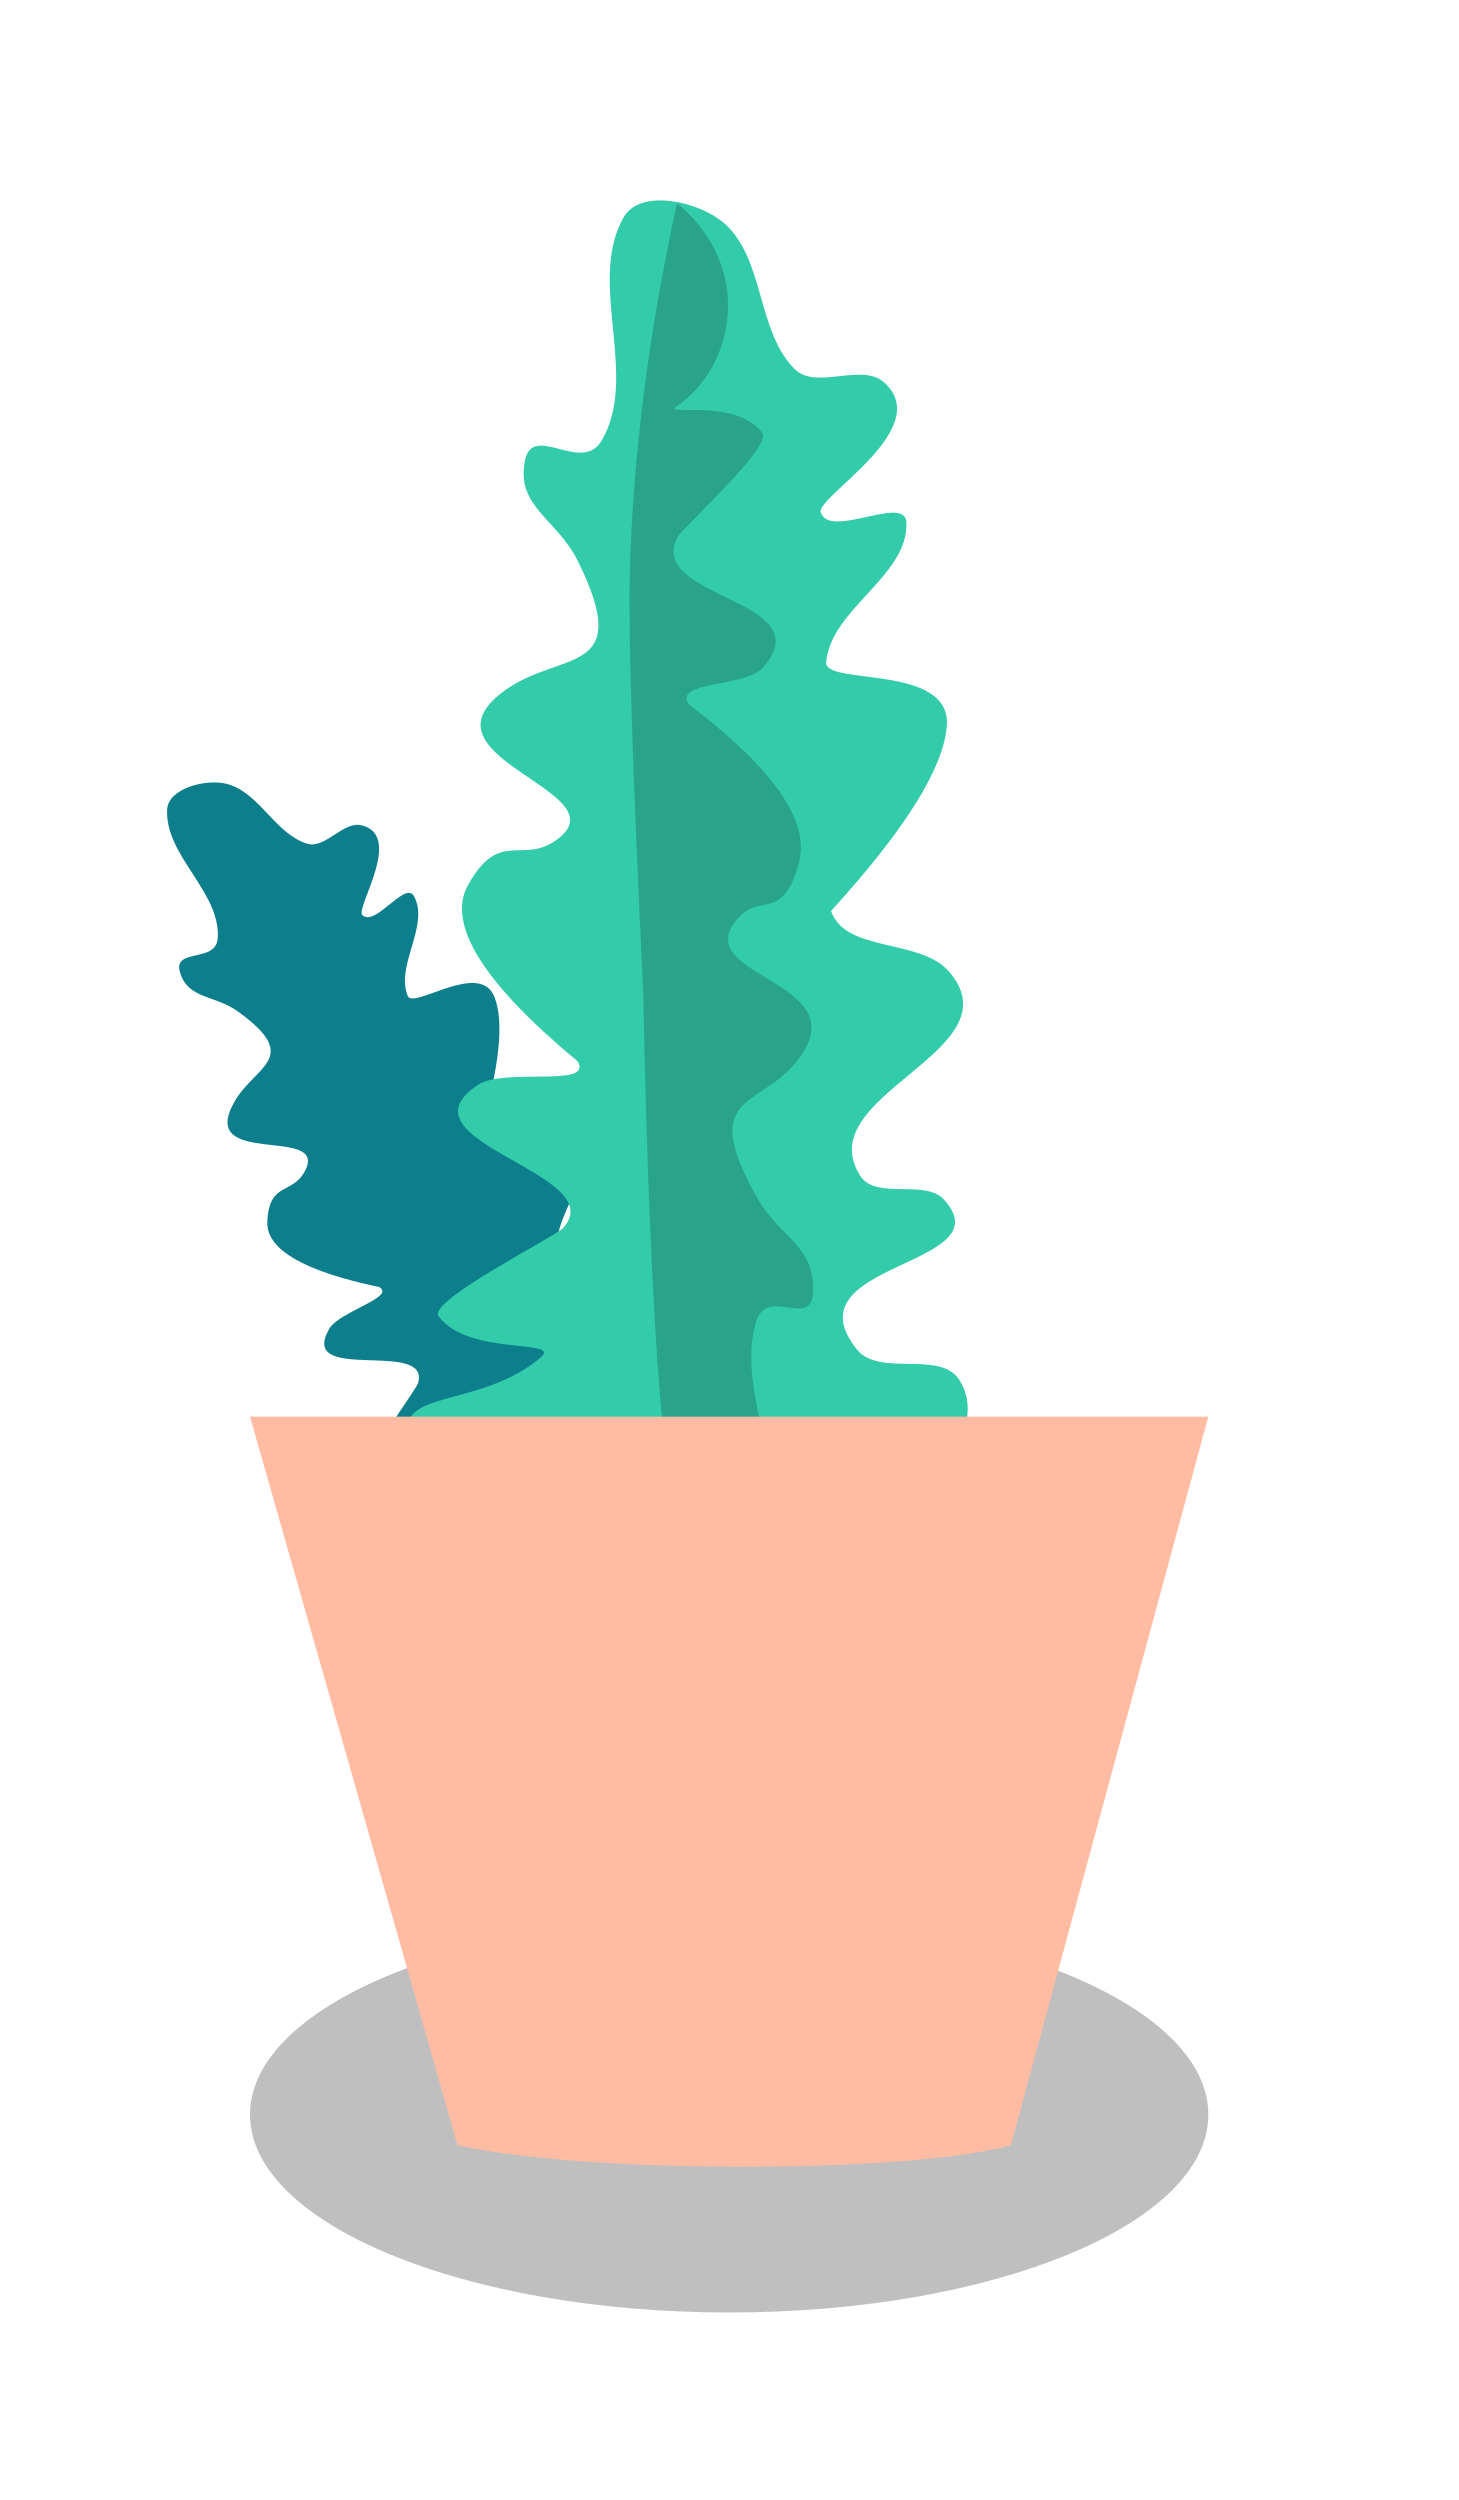
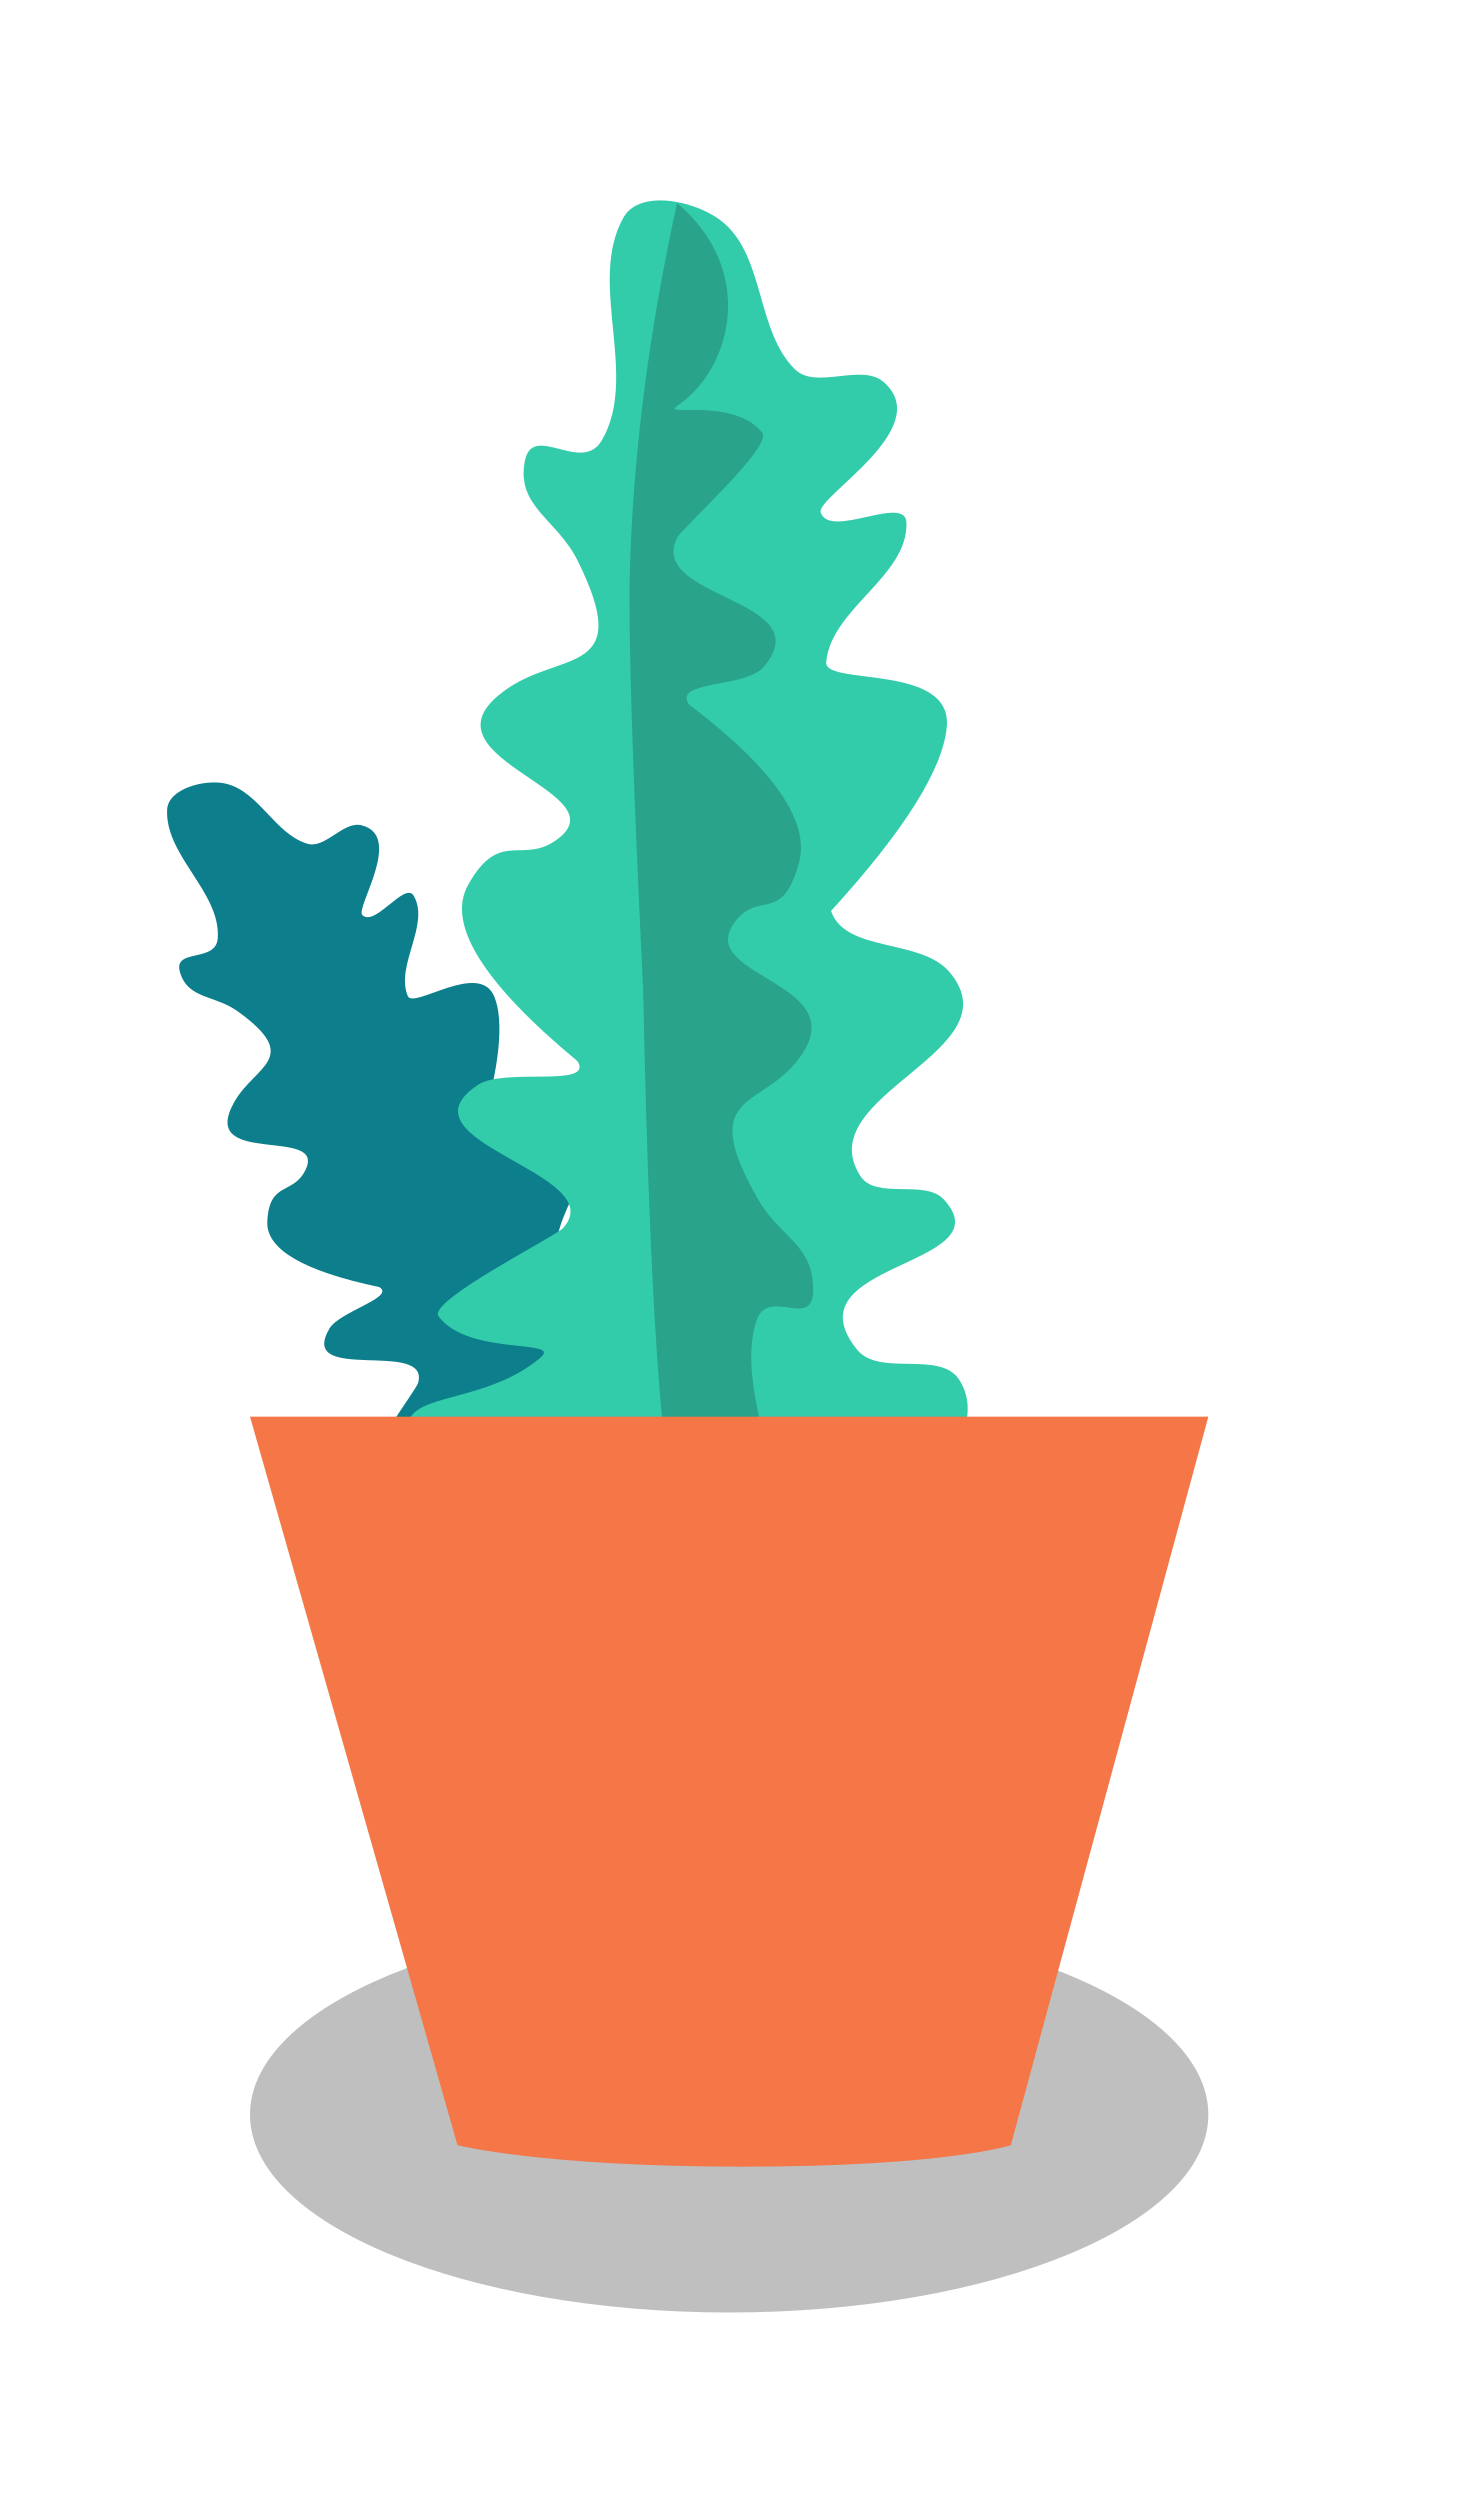
<svg xmlns="http://www.w3.org/2000/svg" width="70" height="120" viewBox="0 0 70 120">
  <g fill="none" fill-rule="evenodd">
    <path fill="#000" fill-opacity=".25" d="M58,101.5 C58,106.748 47.702,111 35,111 C22.297,111 12,106.748 12,101.5 C12,96.252 22.297,92 35,92 C47.702,92 58,96.252 58,101.5" />
    <path fill="#0D7F8C" d="M15.53,75.865 C8.417,69.887 13.075,71.878 15.607,69.406 C16.254,68.774 13.403,69.561 12.395,68.441 C12.015,68.02 15.741,65.783 15.948,65.519 C17.333,63.755 10.527,63.41 12.979,61.5 C13.735,60.911 16.527,61.298 15.948,60.543 C12.857,58.466 11.59,56.824 12.145,55.617 C12.977,53.807 13.781,54.941 14.805,53.975 C16.46,52.413 9.976,51.963 12.837,49.693 C14.407,48.448 16.651,48.983 14.62,45.744 C13.877,44.56 12.59,44.302 12.746,42.924 C12.88,41.748 14.512,43.19 15.033,42.12 C16.008,40.116 14.154,37.487 15.101,35.47 C15.528,34.56 17.363,34.796 18.19,35.392 C19.513,36.345 19.452,38.491 20.716,39.517 C21.421,40.089 22.728,39.142 23.466,39.674 C25.17,40.902 21.692,43.242 21.887,43.684 C22.234,44.468 24.414,42.916 24.523,43.764 C24.725,45.345 22.446,46.508 22.453,48.102 C22.456,48.813 26.294,47.799 26.294,49.693 C26.294,50.955 25.284,52.872 23.262,55.443 C23.805,56.648 26.053,56.016 27.02,56.935 C29.316,59.118 23.053,60.936 24.861,63.205 C25.401,63.884 26.83,63.12 27.464,63.683 C29.531,65.519 22.833,65.934 25.222,68.348 C25.974,69.108 27.748,68.142 28.412,68.975 C29.812,70.73 26.522,73.781 25.645,74.32" transform="rotate(-22 20.254 55.365)" />
    <path fill="#33CCAB" d="M27.77,76.336 C16.596,66.671 23.913,69.89 27.891,65.892 C28.908,64.87 24.428,66.143 22.844,64.332 C22.248,63.65 28.102,60.033 28.426,59.607 C30.603,56.755 19.91,56.196 23.762,53.107 C24.95,52.155 29.337,52.781 28.426,51.561 C23.571,48.202 21.58,45.547 22.452,43.596 C23.76,40.668 25.023,42.501 26.631,40.939 C29.232,38.414 19.044,37.686 23.54,34.016 C26.005,32.002 29.531,32.868 26.34,27.631 C25.174,25.716 23.151,25.299 23.397,23.07 C23.608,21.168 26.171,23.499 26.989,21.769 C28.521,18.529 25.609,14.279 27.096,11.017 C27.768,9.545 30.65,9.926 31.95,10.891 C34.028,12.432 33.933,15.902 35.919,17.56 C37.026,18.485 39.08,16.955 40.239,17.814 C42.917,19.801 37.452,23.585 37.758,24.299 C38.304,25.567 41.729,23.057 41.899,24.428 C42.217,26.985 38.636,28.866 38.647,31.443 C38.652,32.593 44.683,30.953 44.683,34.016 C44.683,36.057 43.095,39.157 39.919,43.314 C40.772,45.261 44.303,44.24 45.823,45.726 C49.431,49.256 39.589,52.196 42.43,55.865 C43.28,56.962 45.524,55.728 46.52,56.639 C49.768,59.607 39.245,60.277 42.999,64.182 C44.18,65.41 46.966,63.848 48.01,65.195 C50.209,68.032 45.04,72.966 43.663,73.838" transform="rotate(5 35.193 43.187)" />
    <path fill="#29A389" d="M33.75,75.278 C30.191,71.837 31.612,67.202 34.43,65.555 C35.243,65.08 31.69,65.806 30.437,63.995 C29.965,63.313 34.596,59.696 34.853,59.27 C36.575,56.418 28.115,55.859 31.163,52.77 C32.102,51.818 35.573,52.444 34.853,51.224 C31.012,47.865 29.436,45.21 30.126,43.259 C31.161,40.331 32.16,42.164 33.433,40.602 C35.491,38.077 27.43,37.349 30.987,33.678 C32.938,31.665 35.727,32.531 33.203,27.294 C32.28,25.379 30.679,24.961 30.874,22.733 C31.041,20.831 33.069,23.162 33.716,21.432 C34.928,18.192 32.624,13.942 33.801,10.68 C34.332,9.208 36.612,9.589 37.641,10.553 C38.737,11.581 38.86,20.611 38.01,37.645 C37.787,48.068 37.534,54.751 37.252,57.694 C36.717,63.274 35.55,69.136 33.75,75.278 Z" transform="rotate(176 34.268 42.49)" />
-     <path fill="#FFBCA3" d="M12,68 L21.959,102.968 C21.959,102.968 25.956,104 35.664,104 C45.371,104 48.52,102.97 48.52,102.97 L58,68" />
+     <path fill="#F57647" d="M12,68 L21.959,102.968 C21.959,102.968 25.956,104 35.664,104 C45.371,104 48.52,102.97 48.52,102.97 L58,68" />
  </g>
</svg>
